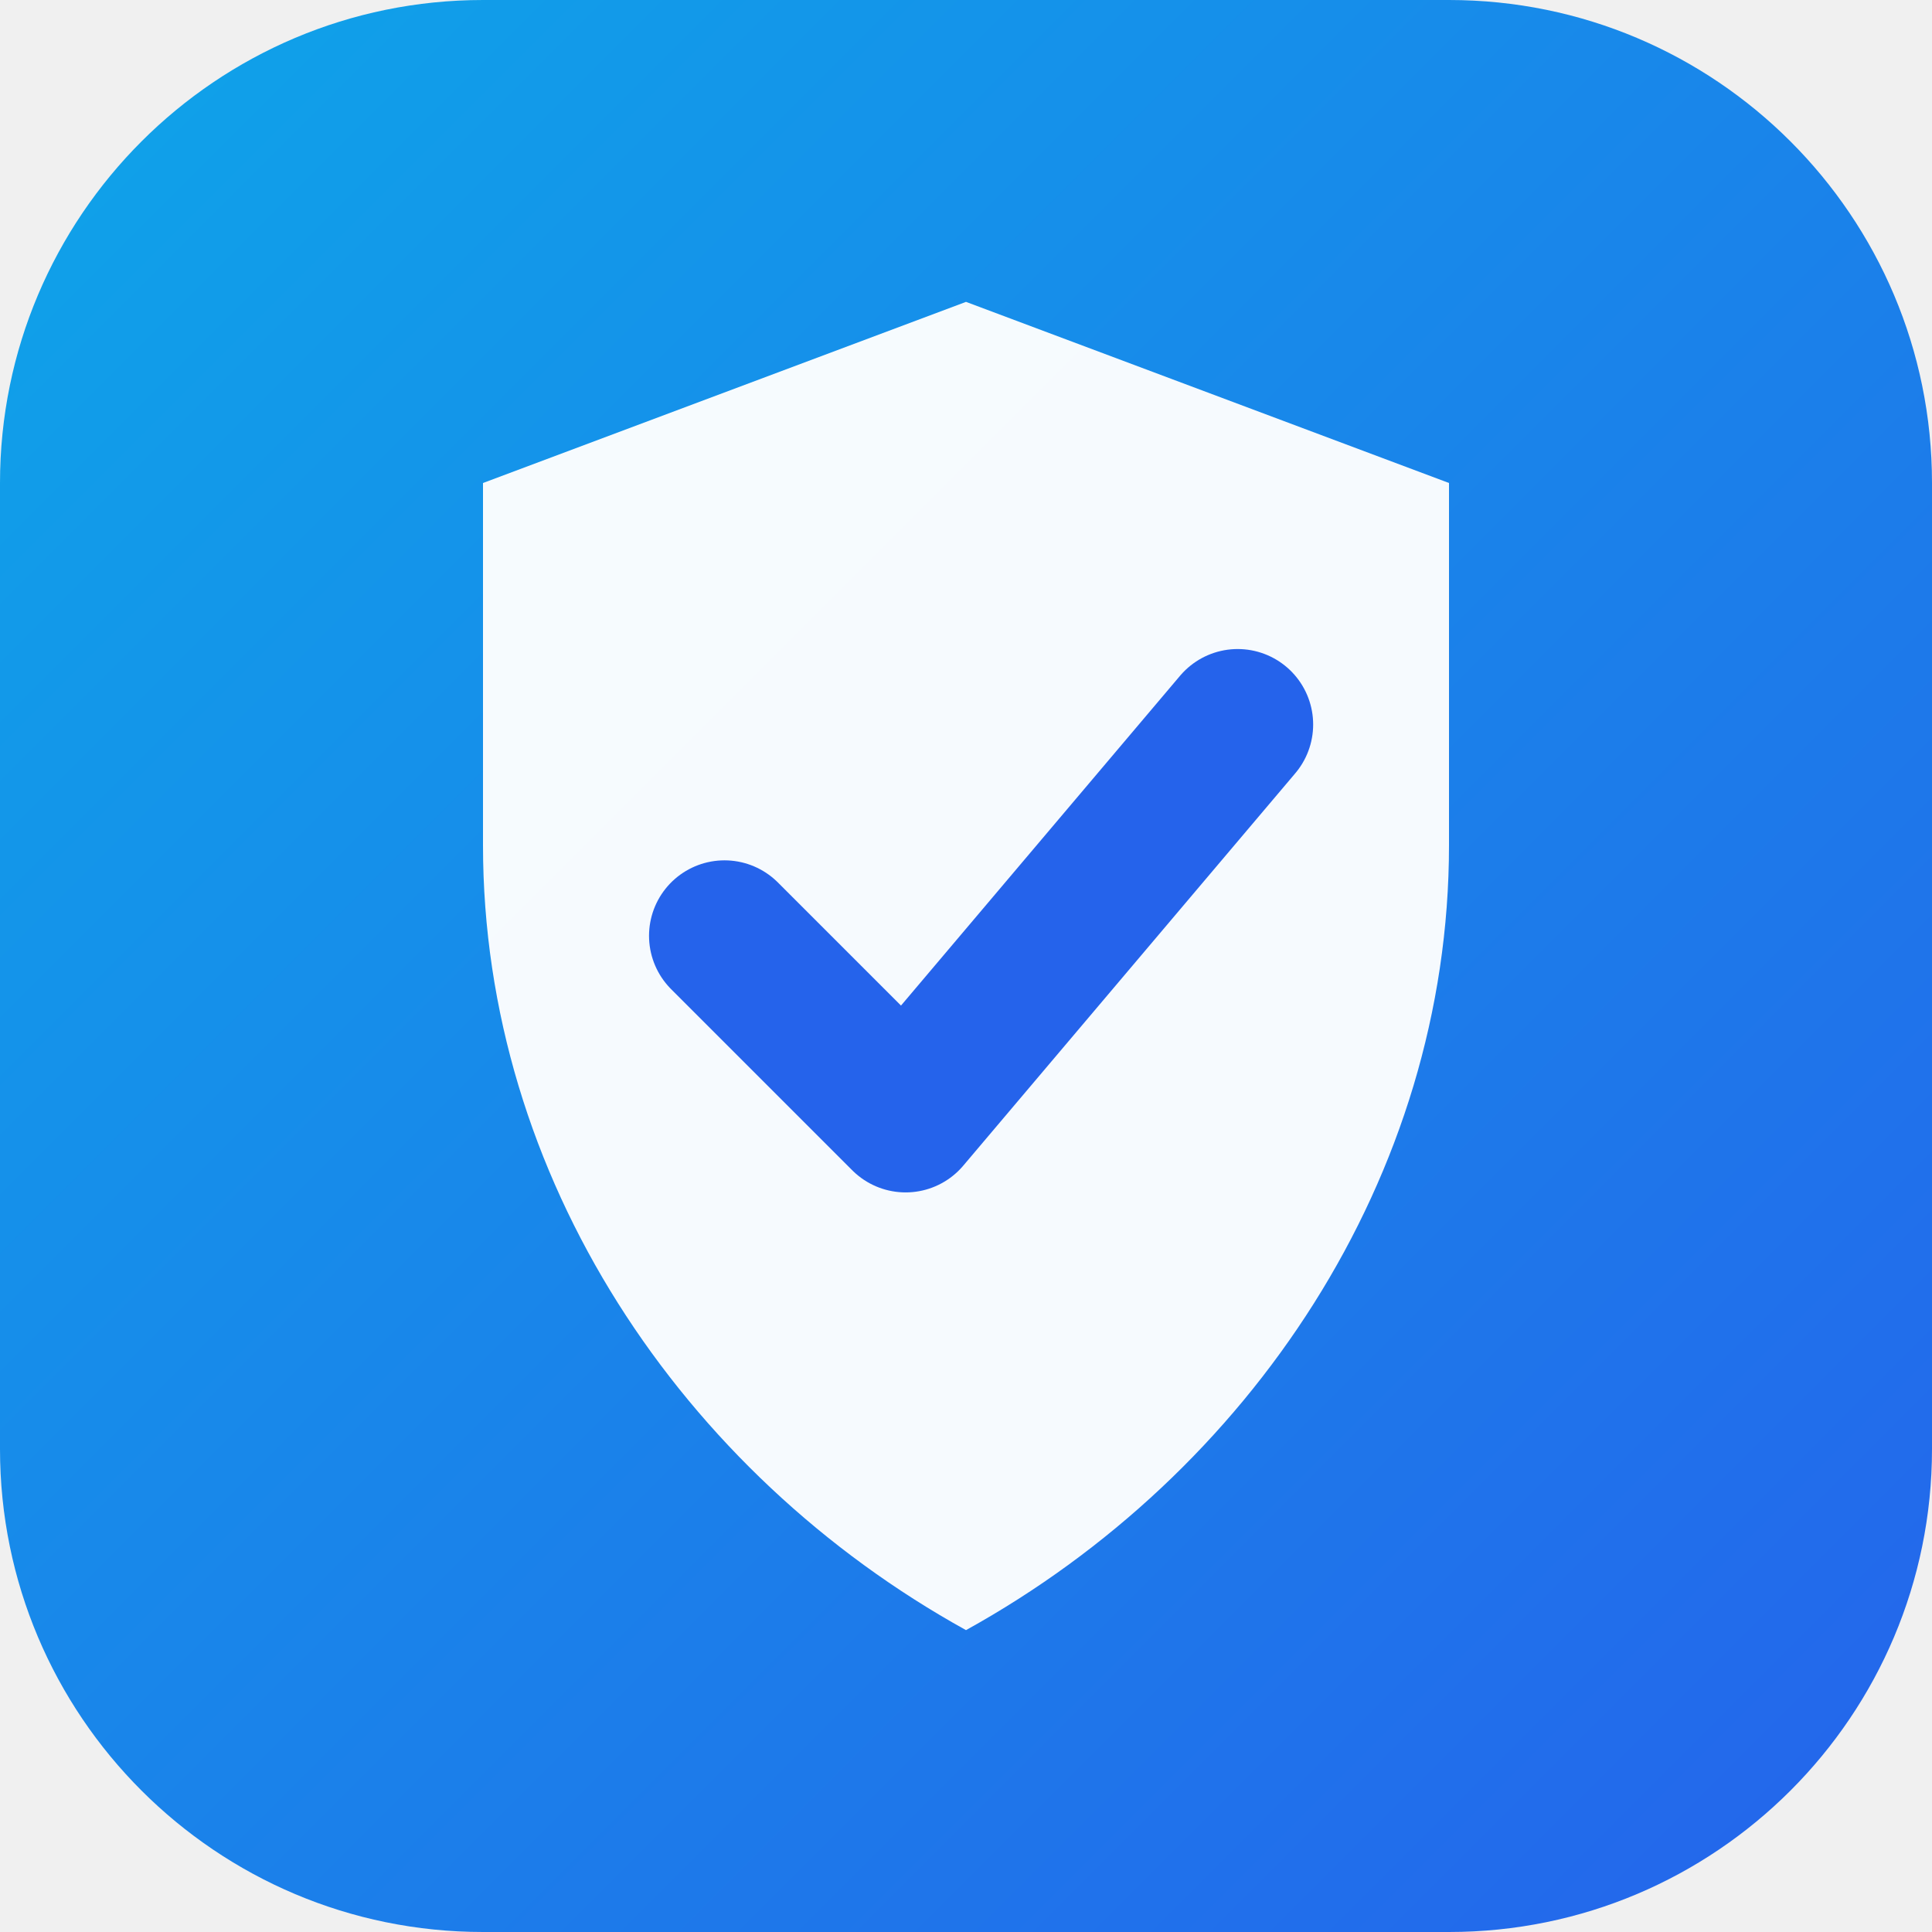
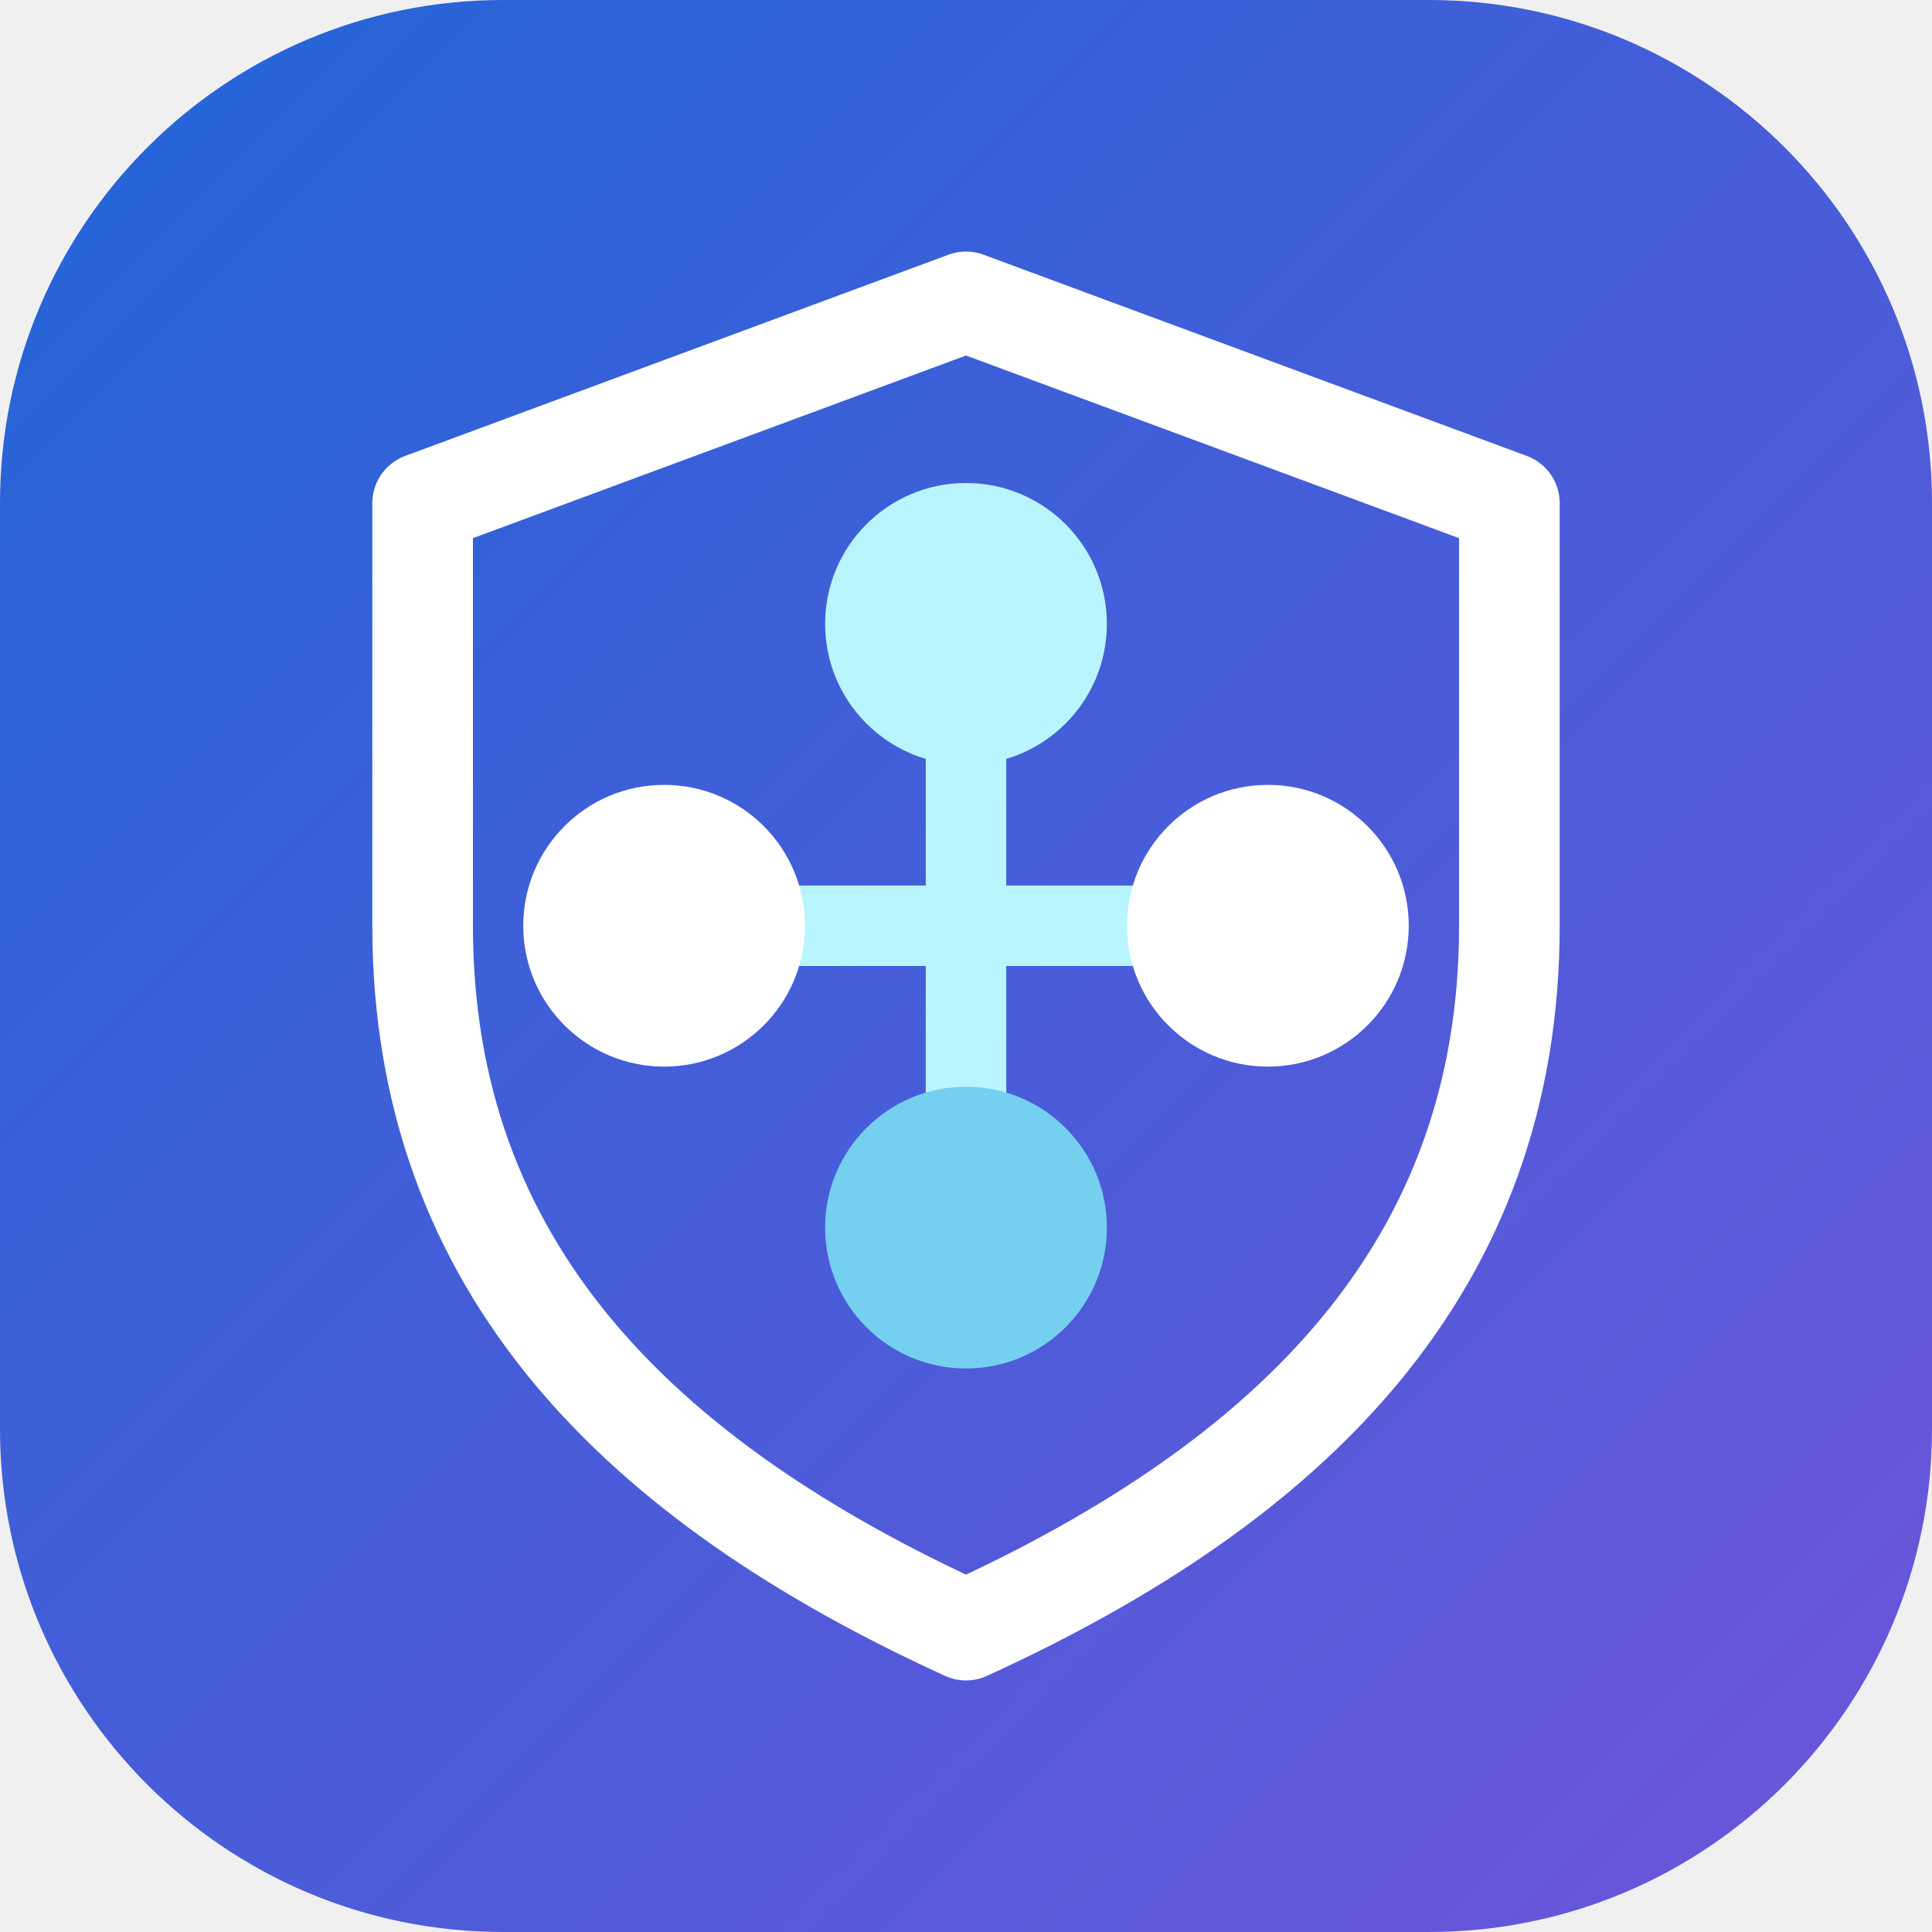
- <svg xmlns="http://www.w3.org/2000/svg" viewBox="0 0 64 64" role="img" aria-label="Device Provisioning Toolkit">
+ <svg xmlns="http://www.w3.org/2000/svg" viewBox="0 0 96 96" role="img" aria-label="Device Provisioning Toolkit">
  <defs>
-     <linearGradient id="g" x1="0%" y1="0%" x2="100%" y2="100%">
-       <stop offset="0%" stop-color="#0ea5e9" />
-       <stop offset="100%" stop-color="#2563eb" />
+     <linearGradient id="bg" x1="8" y1="8" x2="88" y2="88" gradientUnits="userSpaceOnUse">
+       <stop stop-color="#2764d8" />
+       <stop offset="1" stop-color="#6756d9" />
    </linearGradient>
  </defs>
-   <rect width="64" height="64" rx="16" fill="url(#g)" />
-   <path d="M32 10l16 6v12c0 11-6.6 20.8-16 26-9.4-5.2-16-15-16-26V16l16-6z" fill="#fff" opacity="0.96" />
-   <path d="M24 31l6 6 11-13" fill="none" stroke="#2563eb" stroke-width="5" stroke-linecap="round" stroke-linejoin="round" />
+   <rect width="96" height="96" rx="25" fill="url(#bg)" />
+   <path d="M48 15 75 25v21c0 17-10.8 27.6-27 35-16.2-7.4-27-18-27-35V25l27-10Z" fill="none" stroke="#fff" stroke-width="5" stroke-linejoin="round" />
+   <path d="M33 46h30M48 31v30" stroke="#b8f5ff" stroke-width="4" stroke-linecap="round" />
+   <circle cx="33" cy="46" r="7" fill="#fff" />
+   <circle cx="63" cy="46" r="7" fill="#fff" />
+   <circle cx="48" cy="31" r="7" fill="#b8f5ff" />
+   <circle cx="48" cy="61" r="7" fill="#75d0ef" />
</svg>
